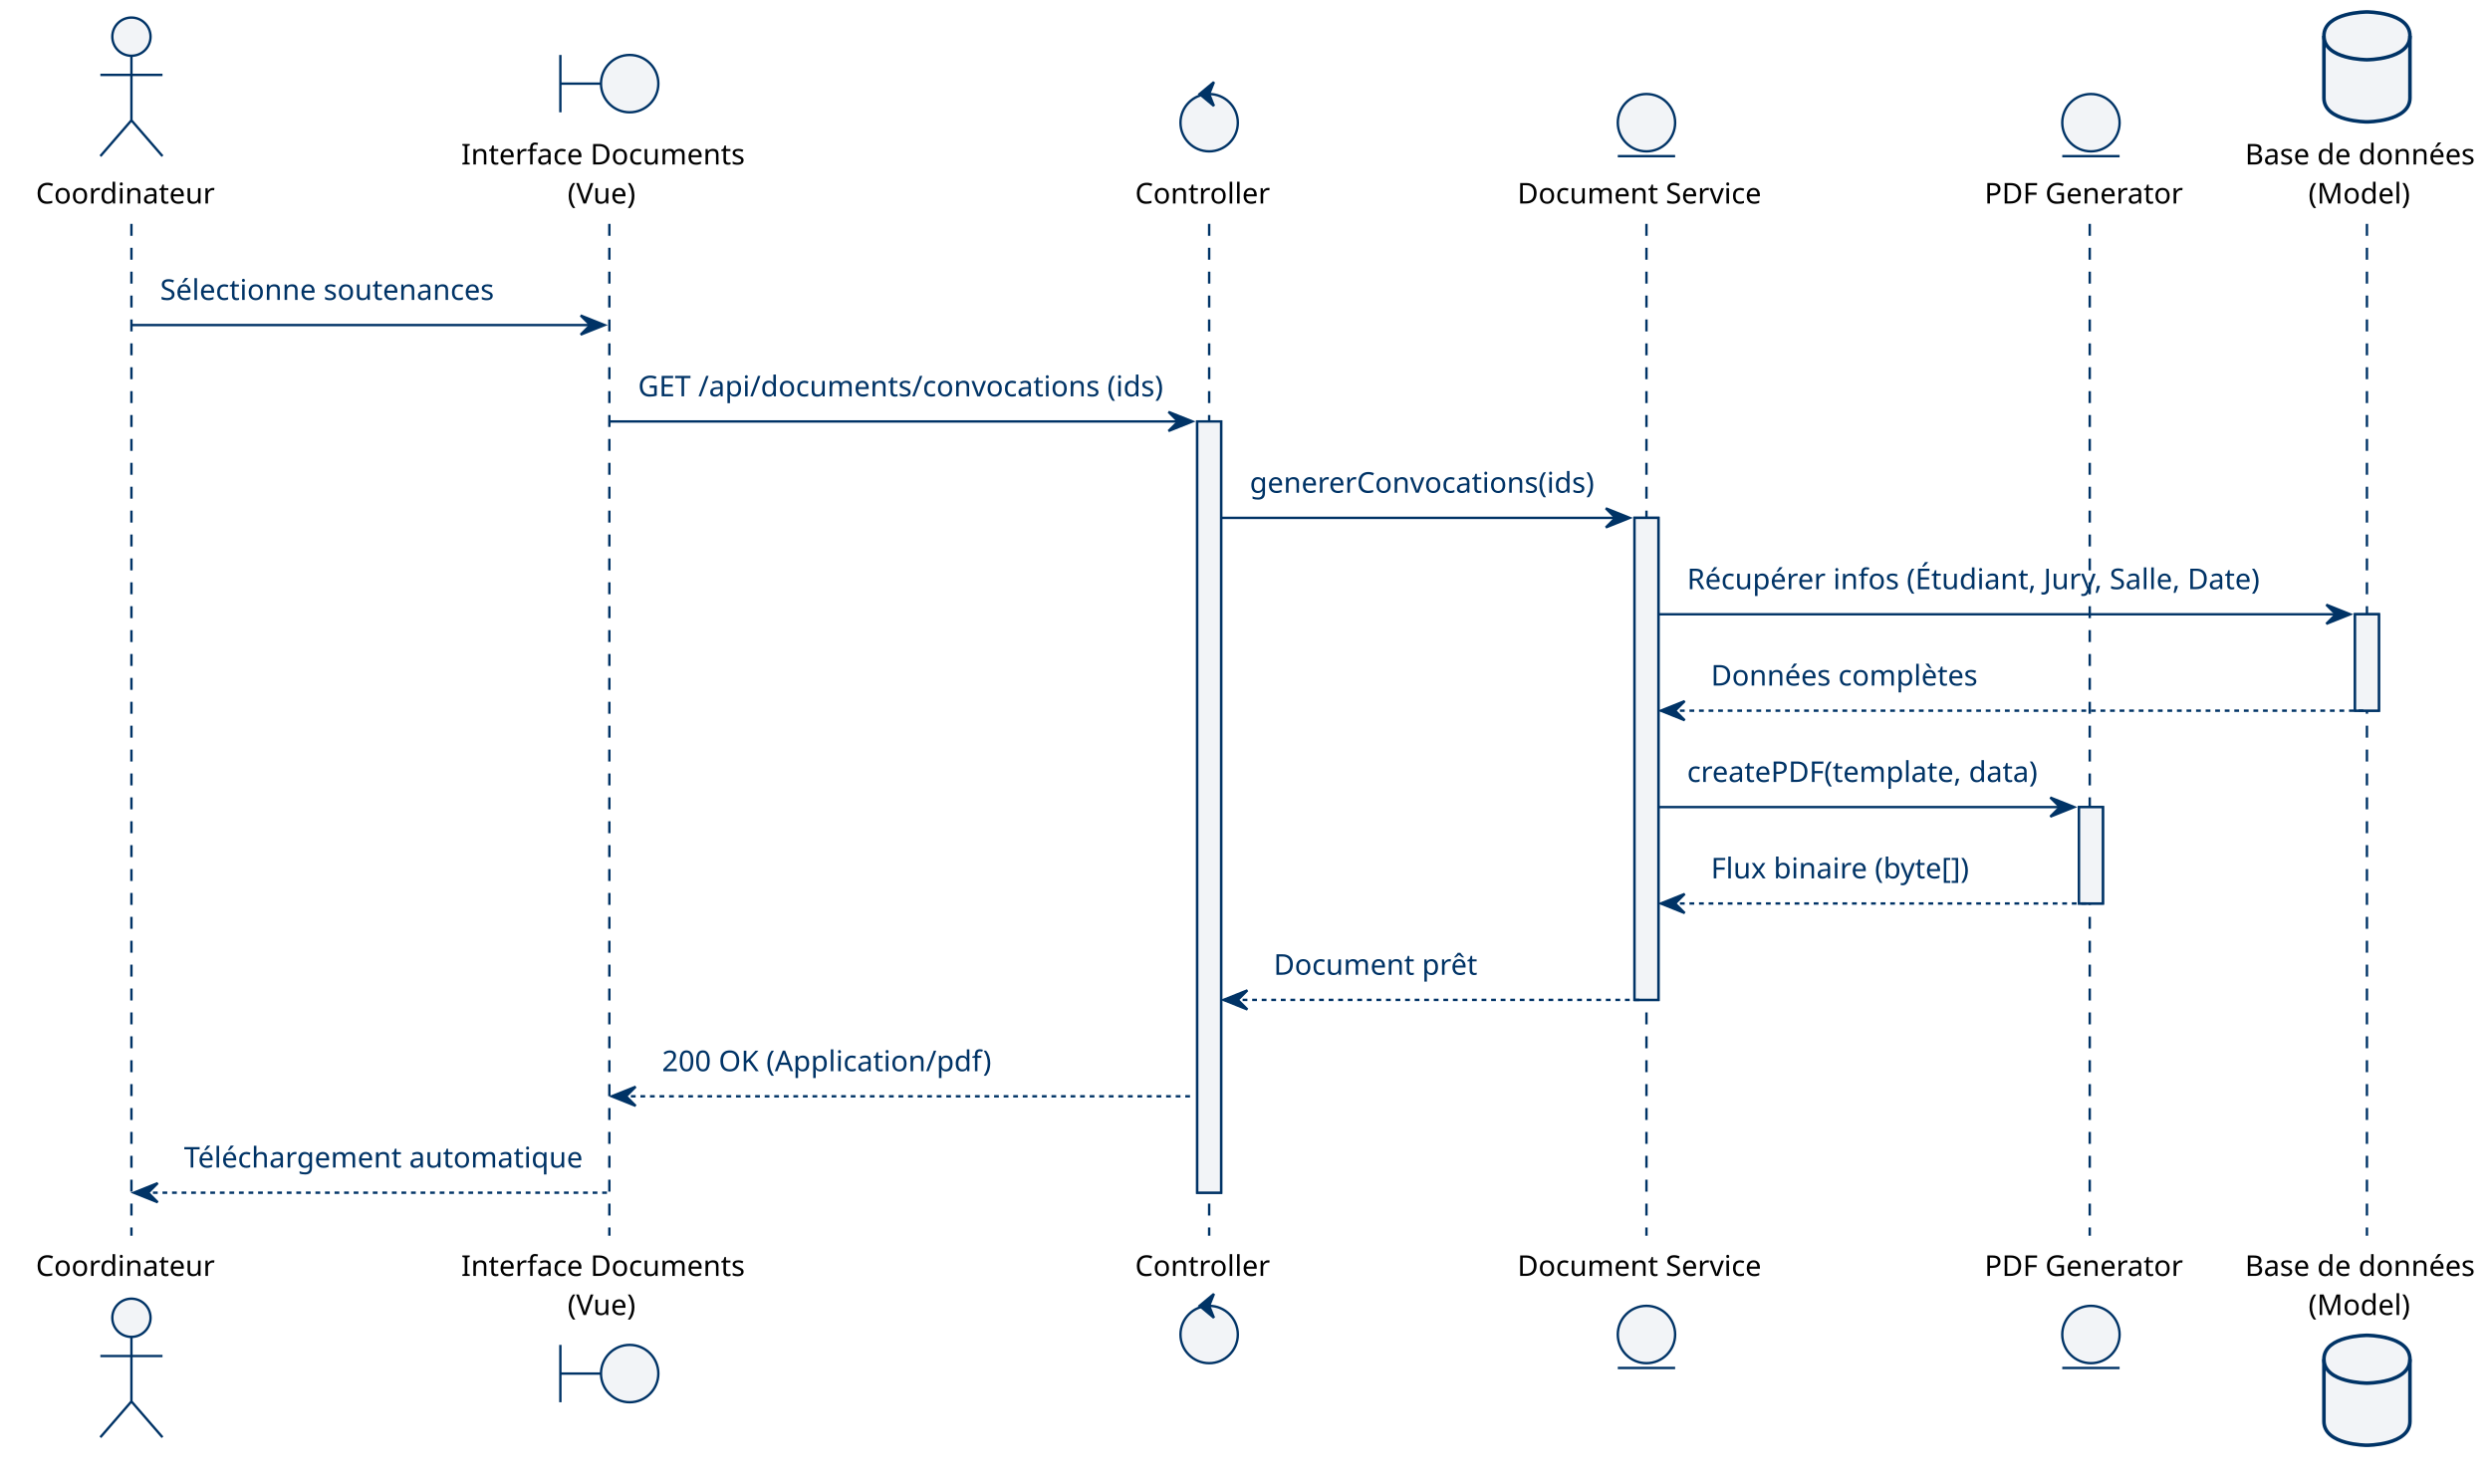
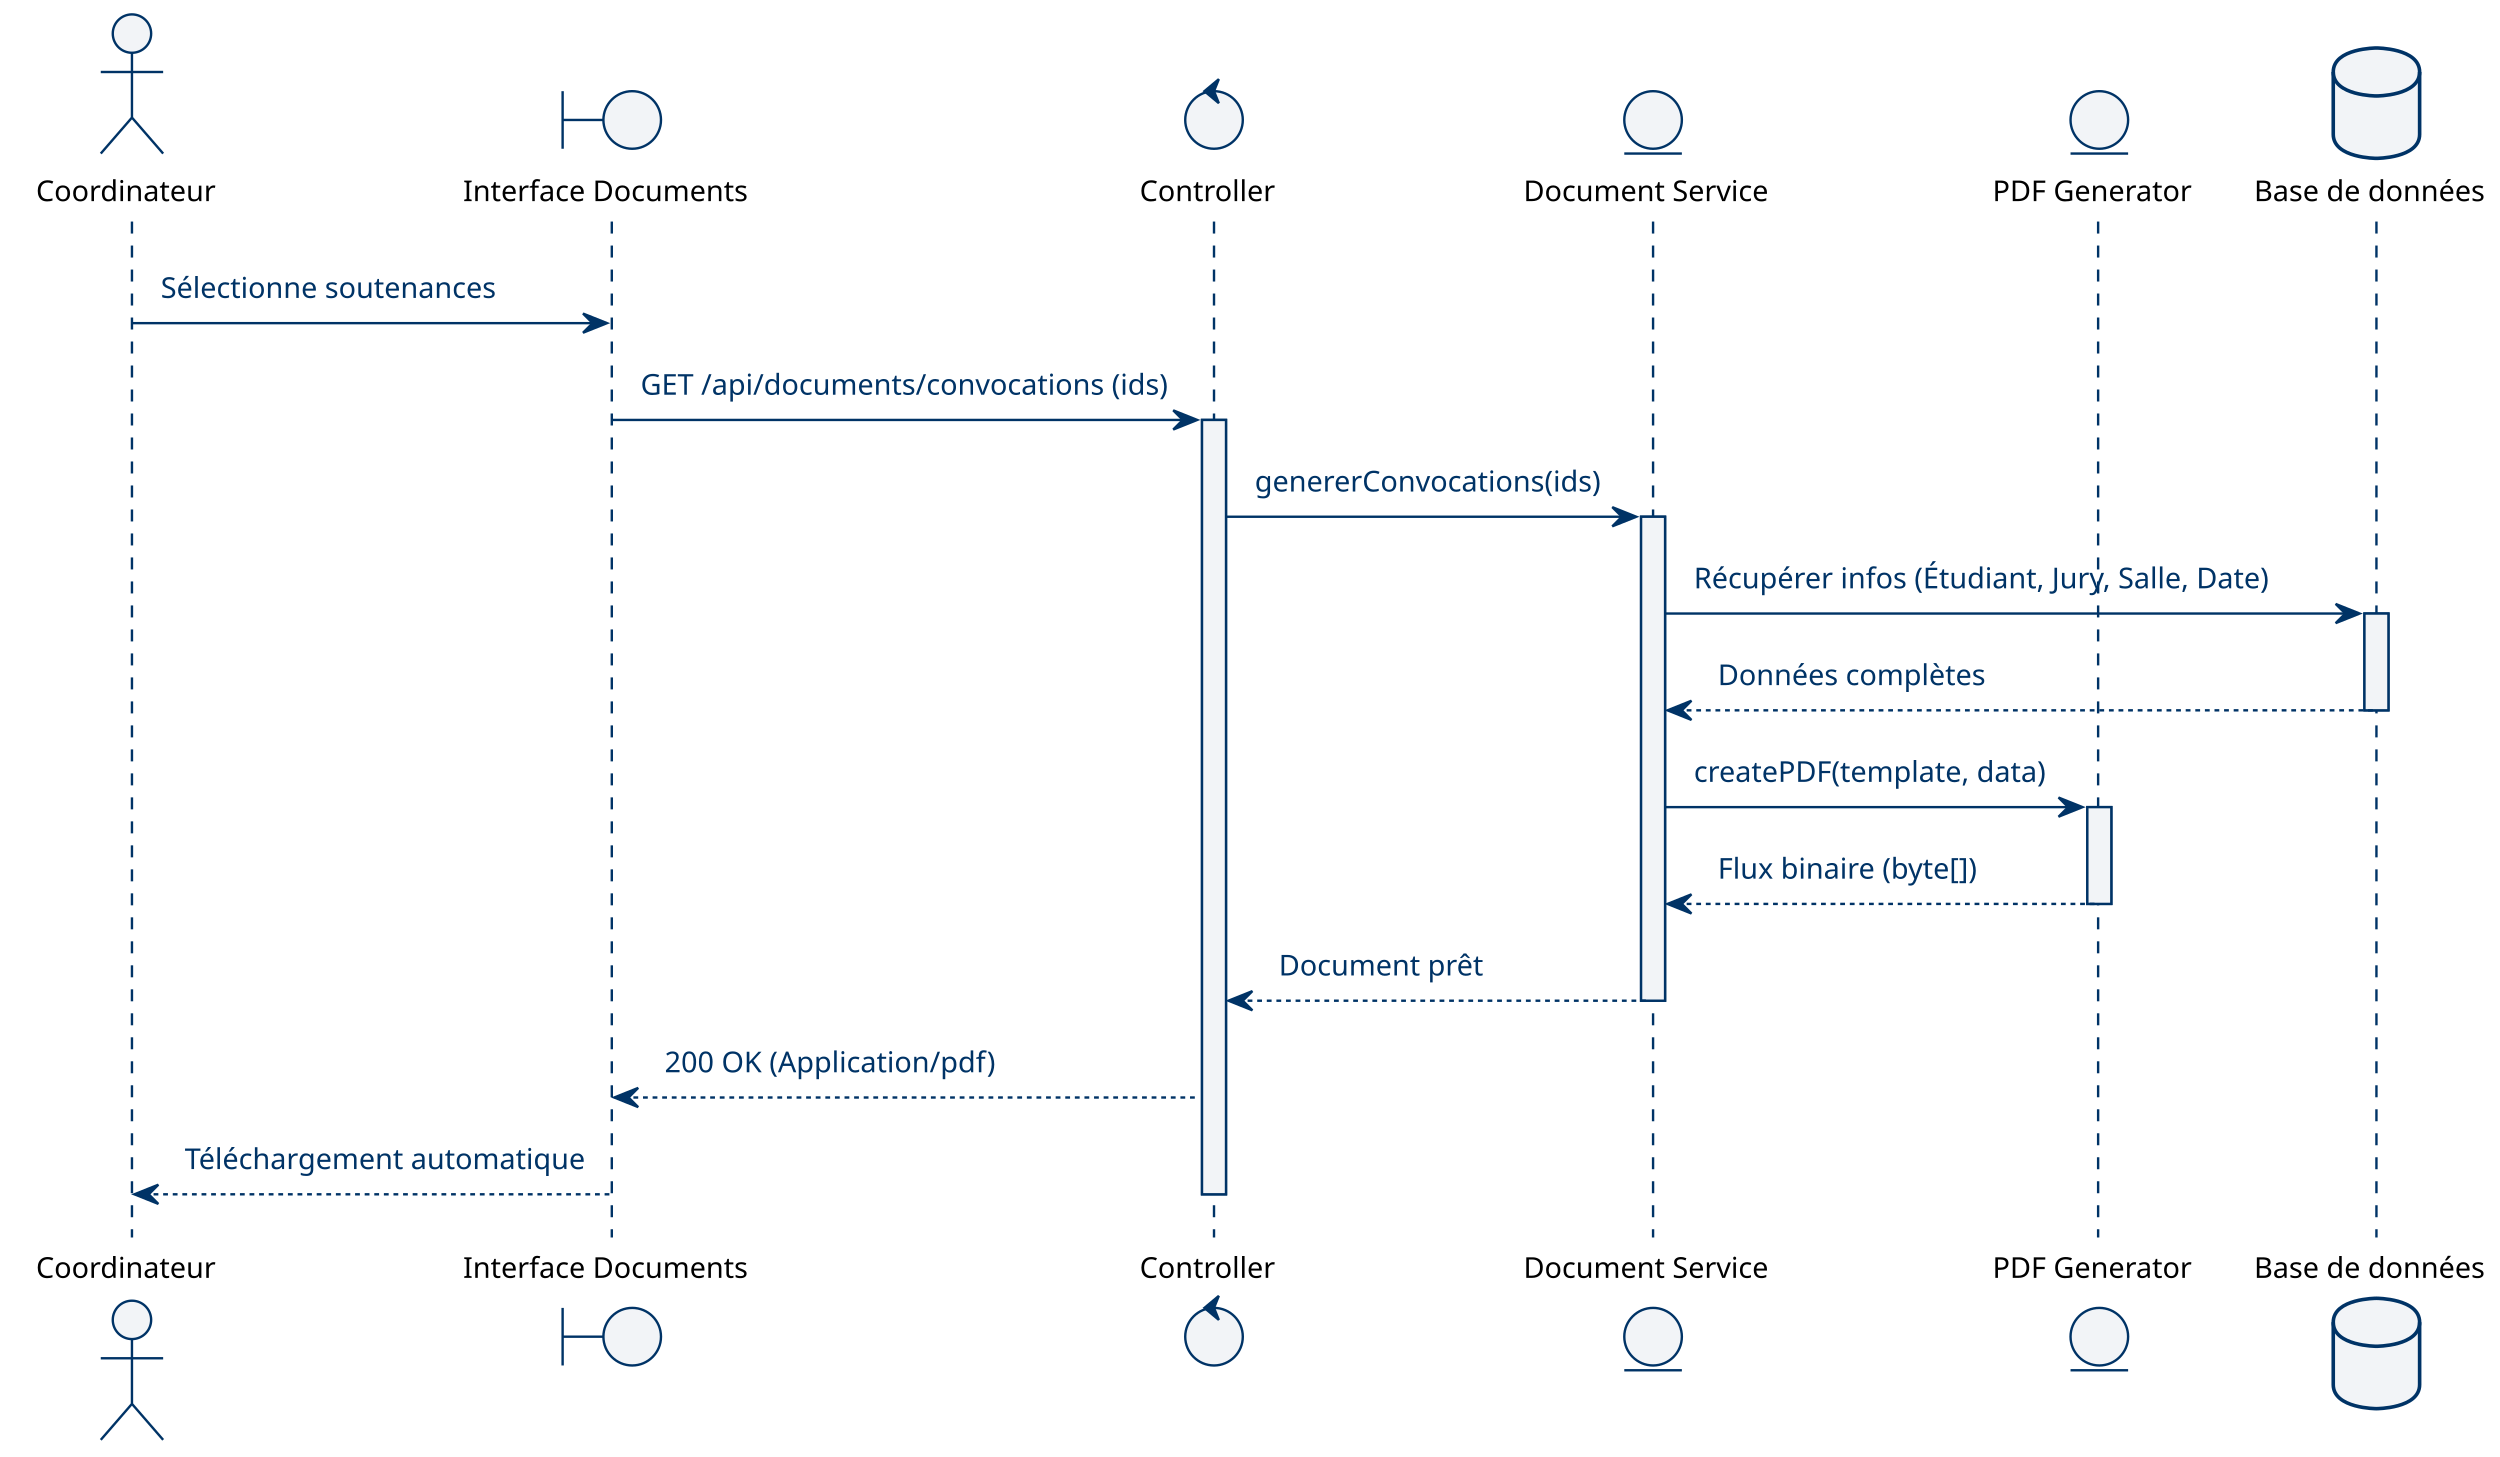
- <svg xmlns="http://www.w3.org/2000/svg" contentStyleType="text/css" height="621px" preserveAspectRatio="none" style="width:1042px;height:621px;background:#FFFFFF;" version="1.1" viewBox="0 0 1042 621" width="1042px" zoomAndPan="magnify">
+ <svg xmlns="http://www.w3.org/2000/svg" contentStyleType="text/css" height="607px" preserveAspectRatio="none" style="width:1042px;height:607px;background:#FFFFFF;" version="1.1" viewBox="0 0 1042 607" width="1042px" zoomAndPan="magnify">
  <defs />
  <g>
-     <rect fill="#F2F4F7" height="322.753" style="stroke:#003366;stroke-width:1.0;" width="10" x="501" y="176.376" />
-     <rect fill="#F2F4F7" height="201.721" style="stroke:#003366;stroke-width:1.0;" width="10" x="684" y="216.721" />
-     <rect fill="#F2F4F7" height="40.344" style="stroke:#003366;stroke-width:1.0;" width="10" x="870" y="337.753" />
-     <rect fill="#F2F4F7" height="40.344" style="stroke:#003366;stroke-width:1.0;" width="10" x="985.5" y="257.065" />
-     <line style="stroke:#003366;stroke-width:1.0;stroke-dasharray:5.0,5.0;" x1="55" x2="55" y1="93.688" y2="517.129" />
-     <line style="stroke:#003366;stroke-width:1.0;stroke-dasharray:5.0,5.0;" x1="255" x2="255" y1="93.688" y2="517.129" />
-     <line style="stroke:#003366;stroke-width:1.0;stroke-dasharray:5.0,5.0;" x1="506" x2="506" y1="93.688" y2="517.129" />
-     <line style="stroke:#003366;stroke-width:1.0;stroke-dasharray:5.0,5.0;" x1="689" x2="689" y1="93.688" y2="517.129" />
-     <line style="stroke:#003366;stroke-width:1.0;stroke-dasharray:5.0,5.0;" x1="874.5" x2="874.5" y1="93.688" y2="517.129" />
-     <line style="stroke:#003366;stroke-width:1.0;stroke-dasharray:5.0,5.0;" x1="990.5" x2="990.5" y1="93.688" y2="517.129" />
-     <text fill="#000000" font-family="sans-serif" font-size="12" lengthAdjust="spacing" textLength="74" x="15" y="85.172">Coordinateur</text>
-     <ellipse cx="55" cy="15.344" fill="#F2F4F7" rx="8" ry="8" style="stroke:#003366;stroke-width:1.0;" />
-     <path d="M55,23.344 L55,50.344 M42,31.344 L68,31.344 M55,50.344 L42,65.344 M55,50.344 L68,65.344 " fill="none" style="stroke:#003366;stroke-width:1.0;" />
-     <text fill="#000000" font-family="sans-serif" font-size="12" lengthAdjust="spacing" textLength="74" x="15" y="533.957">Coordinateur</text>
-     <ellipse cx="55" cy="551.473" fill="#F2F4F7" rx="8" ry="8" style="stroke:#003366;stroke-width:1.0;" />
-     <path d="M55,559.473 L55,586.473 M42,567.473 L68,567.473 M55,586.473 L42,601.473 M55,586.473 L68,601.473 " fill="none" style="stroke:#003366;stroke-width:1.0;" />
-     <text fill="#000000" font-family="sans-serif" font-size="12" lengthAdjust="spacing" textLength="118" x="193" y="68.828">Interface Documents</text>
-     <text fill="#000000" font-family="sans-serif" font-size="12" lengthAdjust="spacing" textLength="29" x="237.5" y="85.172">(Vue)</text>
-     <path d="M234.5,23 L234.5,47 M234.5,35 L251.5,35 " fill="none" style="stroke:#003366;stroke-width:1.0;" />
-     <ellipse cx="263.5" cy="35" fill="#F2F4F7" rx="12" ry="12" style="stroke:#003366;stroke-width:1.0;" />
-     <text fill="#000000" font-family="sans-serif" font-size="12" lengthAdjust="spacing" textLength="118" x="193" y="533.957">Interface Documents</text>
-     <text fill="#000000" font-family="sans-serif" font-size="12" lengthAdjust="spacing" textLength="29" x="237.5" y="550.302">(Vue)</text>
-     <path d="M234.5,562.818 L234.5,586.818 M234.5,574.818 L251.5,574.818 " fill="none" style="stroke:#003366;stroke-width:1.0;" />
-     <ellipse cx="263.5" cy="574.818" fill="#F2F4F7" rx="12" ry="12" style="stroke:#003366;stroke-width:1.0;" />
-     <text fill="#000000" font-family="sans-serif" font-size="12" lengthAdjust="spacing" textLength="56" x="475" y="85.172">Controller</text>
-     <ellipse cx="506" cy="51.344" fill="#F2F4F7" rx="12" ry="12" style="stroke:#003366;stroke-width:1.0;" />
-     <polygon fill="#003366" points="502,39.344,508,34.344,506,39.344,508,44.344,502,39.344" style="stroke:#003366;stroke-width:1.0;" />
-     <text fill="#000000" font-family="sans-serif" font-size="12" lengthAdjust="spacing" textLength="56" x="475" y="533.957">Controller</text>
-     <ellipse cx="506" cy="558.473" fill="#F2F4F7" rx="12" ry="12" style="stroke:#003366;stroke-width:1.0;" />
-     <polygon fill="#003366" points="502,546.473,508,541.473,506,546.473,508,551.473,502,546.473" style="stroke:#003366;stroke-width:1.0;" />
-     <text fill="#000000" font-family="sans-serif" font-size="12" lengthAdjust="spacing" textLength="102" x="635" y="85.172">Document Service</text>
-     <ellipse cx="689" cy="51.344" fill="#F2F4F7" rx="12" ry="12" style="stroke:#003366;stroke-width:1.0;" />
-     <line style="stroke:#003366;stroke-width:1.0;" x1="677" x2="701" y1="65.344" y2="65.344" />
-     <text fill="#000000" font-family="sans-serif" font-size="12" lengthAdjust="spacing" textLength="102" x="635" y="533.957">Document Service</text>
-     <ellipse cx="689" cy="558.473" fill="#F2F4F7" rx="12" ry="12" style="stroke:#003366;stroke-width:1.0;" />
-     <line style="stroke:#003366;stroke-width:1.0;" x1="677" x2="701" y1="572.473" y2="572.473" />
-     <text fill="#000000" font-family="sans-serif" font-size="12" lengthAdjust="spacing" textLength="83" x="830.5" y="85.172">PDF Generator</text>
-     <ellipse cx="875" cy="51.344" fill="#F2F4F7" rx="12" ry="12" style="stroke:#003366;stroke-width:1.0;" />
-     <line style="stroke:#003366;stroke-width:1.0;" x1="863" x2="887" y1="65.344" y2="65.344" />
-     <text fill="#000000" font-family="sans-serif" font-size="12" lengthAdjust="spacing" textLength="83" x="830.5" y="533.957">PDF Generator</text>
-     <ellipse cx="875" cy="558.473" fill="#F2F4F7" rx="12" ry="12" style="stroke:#003366;stroke-width:1.0;" />
-     <line style="stroke:#003366;stroke-width:1.0;" x1="863" x2="887" y1="572.473" y2="572.473" />
-     <text fill="#000000" font-family="sans-serif" font-size="12" lengthAdjust="spacing" textLength="96" x="939.5" y="68.828">Base de données</text>
-     <text fill="#000000" font-family="sans-serif" font-size="12" lengthAdjust="spacing" textLength="43" x="966" y="85.172">(Model)</text>
-     <path d="M972.5,15 C972.5,5 990.5,5 990.5,5 C990.5,5 1008.5,5 1008.5,15 L1008.5,41 C1008.5,51 990.5,51 990.5,51 C990.5,51 972.5,51 972.5,41 L972.5,15 " fill="#F2F4F7" style="stroke:#003366;stroke-width:1.5;" />
-     <path d="M972.5,15 C972.5,25 990.5,25 990.5,25 C990.5,25 1008.5,25 1008.5,15 " fill="none" style="stroke:#003366;stroke-width:1.5;" />
-     <text fill="#000000" font-family="sans-serif" font-size="12" lengthAdjust="spacing" textLength="96" x="939.5" y="533.957">Base de données</text>
-     <text fill="#000000" font-family="sans-serif" font-size="12" lengthAdjust="spacing" textLength="43" x="966" y="550.302">(Model)</text>
-     <path d="M972.5,568.818 C972.5,558.818 990.5,558.818 990.5,558.818 C990.5,558.818 1008.5,558.818 1008.5,568.818 L1008.5,594.818 C1008.5,604.818 990.5,604.818 990.5,604.818 C990.5,604.818 972.5,604.818 972.5,594.818 L972.5,568.818 " fill="#F2F4F7" style="stroke:#003366;stroke-width:1.5;" />
-     <path d="M972.5,568.818 C972.5,578.818 990.5,578.818 990.5,578.818 C990.5,578.818 1008.5,578.818 1008.5,568.818 " fill="none" style="stroke:#003366;stroke-width:1.5;" />
-     <rect fill="#F2F4F7" height="322.753" style="stroke:#003366;stroke-width:1.0;" width="10" x="501" y="176.376" />
-     <rect fill="#F2F4F7" height="201.721" style="stroke:#003366;stroke-width:1.0;" width="10" x="684" y="216.721" />
-     <rect fill="#F2F4F7" height="40.344" style="stroke:#003366;stroke-width:1.0;" width="10" x="870" y="337.753" />
-     <rect fill="#F2F4F7" height="40.344" style="stroke:#003366;stroke-width:1.0;" width="10" x="985.5" y="257.065" />
-     <polygon fill="#003366" points="243,132.032,253,136.032,243,140.032,247,136.032" style="stroke:#003366;stroke-width:1.0;" />
-     <line style="stroke:#003366;stroke-width:1.0;" x1="55" x2="249" y1="136.032" y2="136.032" />
-     <text fill="#003366" font-family="sans-serif" font-size="12" lengthAdjust="spacing" textLength="139" x="67" y="125.516">Sélectionne soutenances</text>
-     <polygon fill="#003366" points="489,172.376,499,176.376,489,180.376,493,176.376" style="stroke:#003366;stroke-width:1.0;" />
-     <line style="stroke:#003366;stroke-width:1.0;" x1="255" x2="495" y1="176.376" y2="176.376" />
-     <text fill="#003366" font-family="sans-serif" font-size="12" lengthAdjust="spacing" textLength="217" x="267" y="165.86">GET /api/documents/convocations (ids)</text>
-     <polygon fill="#003366" points="672,212.721,682,216.721,672,220.721,676,216.721" style="stroke:#003366;stroke-width:1.0;" />
-     <line style="stroke:#003366;stroke-width:1.0;" x1="511" x2="678" y1="216.721" y2="216.721" />
-     <text fill="#003366" font-family="sans-serif" font-size="12" lengthAdjust="spacing" textLength="144" x="523" y="206.204">genererConvocations(ids)</text>
-     <polygon fill="#003366" points="973.5,253.065,983.5,257.065,973.5,261.065,977.5,257.065" style="stroke:#003366;stroke-width:1.0;" />
-     <line style="stroke:#003366;stroke-width:1.0;" x1="694" x2="979.5" y1="257.065" y2="257.065" />
-     <text fill="#003366" font-family="sans-serif" font-size="12" lengthAdjust="spacing" textLength="238" x="706" y="246.549">Récupérer infos (Étudiant, Jury, Salle, Date)</text>
-     <polygon fill="#003366" points="705,293.409,695,297.409,705,301.409,701,297.409" style="stroke:#003366;stroke-width:1.0;" />
-     <line style="stroke:#003366;stroke-width:1.0;stroke-dasharray:2.0,2.0;" x1="699" x2="989.5" y1="297.409" y2="297.409" />
-     <text fill="#003366" font-family="sans-serif" font-size="12" lengthAdjust="spacing" textLength="111" x="716" y="286.893">Données complètes</text>
-     <polygon fill="#003366" points="858,333.753,868,337.753,858,341.753,862,337.753" style="stroke:#003366;stroke-width:1.0;" />
-     <line style="stroke:#003366;stroke-width:1.0;" x1="694" x2="864" y1="337.753" y2="337.753" />
-     <text fill="#003366" font-family="sans-serif" font-size="12" lengthAdjust="spacing" textLength="147" x="706" y="327.237">createPDF(template, data)</text>
-     <polygon fill="#003366" points="705,374.097,695,378.097,705,382.097,701,378.097" style="stroke:#003366;stroke-width:1.0;" />
-     <line style="stroke:#003366;stroke-width:1.0;stroke-dasharray:2.0,2.0;" x1="699" x2="874" y1="378.097" y2="378.097" />
-     <text fill="#003366" font-family="sans-serif" font-size="12" lengthAdjust="spacing" textLength="107" x="716" y="367.581">Flux binaire (byte[])</text>
-     <polygon fill="#003366" points="522,414.441,512,418.441,522,422.441,518,418.441" style="stroke:#003366;stroke-width:1.0;" />
-     <line style="stroke:#003366;stroke-width:1.0;stroke-dasharray:2.0,2.0;" x1="516" x2="688" y1="418.441" y2="418.441" />
-     <text fill="#003366" font-family="sans-serif" font-size="12" lengthAdjust="spacing" textLength="84" x="533" y="407.925">Document prêt</text>
-     <polygon fill="#003366" points="266,454.785,256,458.785,266,462.785,262,458.785" style="stroke:#003366;stroke-width:1.0;" />
-     <line style="stroke:#003366;stroke-width:1.0;stroke-dasharray:2.0,2.0;" x1="260" x2="500" y1="458.785" y2="458.785" />
-     <text fill="#003366" font-family="sans-serif" font-size="12" lengthAdjust="spacing" textLength="135" x="277" y="448.269">200 OK (Application/pdf)</text>
-     <polygon fill="#003366" points="66,495.129,56,499.129,66,503.129,62,499.129" style="stroke:#003366;stroke-width:1.0;" />
-     <line style="stroke:#003366;stroke-width:1.0;stroke-dasharray:2.0,2.0;" x1="60" x2="254" y1="499.129" y2="499.129" />
-     <text fill="#003366" font-family="sans-serif" font-size="12" lengthAdjust="spacing" textLength="166" x="77" y="488.613">Téléchargement automatique</text>
+     <rect fill="#F2F4F7" height="322.753" style="stroke:#003366;stroke-width:1.0;" width="10" x="501" y="175.032" />
+     <rect fill="#F2F4F7" height="201.721" style="stroke:#003366;stroke-width:1.0;" width="10" x="684" y="215.376" />
+     <rect fill="#F2F4F7" height="40.344" style="stroke:#003366;stroke-width:1.0;" width="10" x="870" y="336.409" />
+     <rect fill="#F2F4F7" height="40.344" style="stroke:#003366;stroke-width:1.0;" width="10" x="985.5" y="255.721" />
+     <line style="stroke:#003366;stroke-width:1.0;stroke-dasharray:5.0,5.0;" x1="55" x2="55" y1="92.344" y2="515.785" />
+     <line style="stroke:#003366;stroke-width:1.0;stroke-dasharray:5.0,5.0;" x1="255" x2="255" y1="92.344" y2="515.785" />
+     <line style="stroke:#003366;stroke-width:1.0;stroke-dasharray:5.0,5.0;" x1="506" x2="506" y1="92.344" y2="515.785" />
+     <line style="stroke:#003366;stroke-width:1.0;stroke-dasharray:5.0,5.0;" x1="689" x2="689" y1="92.344" y2="515.785" />
+     <line style="stroke:#003366;stroke-width:1.0;stroke-dasharray:5.0,5.0;" x1="874.5" x2="874.5" y1="92.344" y2="515.785" />
+     <line style="stroke:#003366;stroke-width:1.0;stroke-dasharray:5.0,5.0;" x1="990.5" x2="990.5" y1="92.344" y2="515.785" />
+     <text fill="#000000" font-family="sans-serif" font-size="12" lengthAdjust="spacing" textLength="74" x="15" y="83.828">Coordinateur</text>
+     <ellipse cx="55" cy="14" fill="#F2F4F7" rx="8" ry="8" style="stroke:#003366;stroke-width:1.0;" />
+     <path d="M55,22 L55,49 M42,30 L68,30 M55,49 L42,64 M55,49 L68,64 " fill="none" style="stroke:#003366;stroke-width:1.0;" />
+     <text fill="#000000" font-family="sans-serif" font-size="12" lengthAdjust="spacing" textLength="74" x="15" y="532.613">Coordinateur</text>
+     <ellipse cx="55" cy="550.129" fill="#F2F4F7" rx="8" ry="8" style="stroke:#003366;stroke-width:1.0;" />
+     <path d="M55,558.129 L55,585.129 M42,566.129 L68,566.129 M55,585.129 L42,600.129 M55,585.129 L68,600.129 " fill="none" style="stroke:#003366;stroke-width:1.0;" />
+     <text fill="#000000" font-family="sans-serif" font-size="12" lengthAdjust="spacing" textLength="118" x="193" y="83.828">Interface Documents</text>
+     <path d="M234.5,38 L234.5,62 M234.5,50 L251.5,50 " fill="none" style="stroke:#003366;stroke-width:1.0;" />
+     <ellipse cx="263.5" cy="50" fill="#F2F4F7" rx="12" ry="12" style="stroke:#003366;stroke-width:1.0;" />
+     <text fill="#000000" font-family="sans-serif" font-size="12" lengthAdjust="spacing" textLength="118" x="193" y="532.613">Interface Documents</text>
+     <path d="M234.5,545.129 L234.5,569.129 M234.5,557.129 L251.5,557.129 " fill="none" style="stroke:#003366;stroke-width:1.0;" />
+     <ellipse cx="263.5" cy="557.129" fill="#F2F4F7" rx="12" ry="12" style="stroke:#003366;stroke-width:1.0;" />
+     <text fill="#000000" font-family="sans-serif" font-size="12" lengthAdjust="spacing" textLength="56" x="475" y="83.828">Controller</text>
+     <ellipse cx="506" cy="50" fill="#F2F4F7" rx="12" ry="12" style="stroke:#003366;stroke-width:1.0;" />
+     <polygon fill="#003366" points="502,38,508,33,506,38,508,43,502,38" style="stroke:#003366;stroke-width:1.0;" />
+     <text fill="#000000" font-family="sans-serif" font-size="12" lengthAdjust="spacing" textLength="56" x="475" y="532.613">Controller</text>
+     <ellipse cx="506" cy="557.129" fill="#F2F4F7" rx="12" ry="12" style="stroke:#003366;stroke-width:1.0;" />
+     <polygon fill="#003366" points="502,545.129,508,540.129,506,545.129,508,550.129,502,545.129" style="stroke:#003366;stroke-width:1.0;" />
+     <text fill="#000000" font-family="sans-serif" font-size="12" lengthAdjust="spacing" textLength="102" x="635" y="83.828">Document Service</text>
+     <ellipse cx="689" cy="50" fill="#F2F4F7" rx="12" ry="12" style="stroke:#003366;stroke-width:1.0;" />
+     <line style="stroke:#003366;stroke-width:1.0;" x1="677" x2="701" y1="64" y2="64" />
+     <text fill="#000000" font-family="sans-serif" font-size="12" lengthAdjust="spacing" textLength="102" x="635" y="532.613">Document Service</text>
+     <ellipse cx="689" cy="557.129" fill="#F2F4F7" rx="12" ry="12" style="stroke:#003366;stroke-width:1.0;" />
+     <line style="stroke:#003366;stroke-width:1.0;" x1="677" x2="701" y1="571.129" y2="571.129" />
+     <text fill="#000000" font-family="sans-serif" font-size="12" lengthAdjust="spacing" textLength="83" x="830.5" y="83.828">PDF Generator</text>
+     <ellipse cx="875" cy="50" fill="#F2F4F7" rx="12" ry="12" style="stroke:#003366;stroke-width:1.0;" />
+     <line style="stroke:#003366;stroke-width:1.0;" x1="863" x2="887" y1="64" y2="64" />
+     <text fill="#000000" font-family="sans-serif" font-size="12" lengthAdjust="spacing" textLength="83" x="830.5" y="532.613">PDF Generator</text>
+     <ellipse cx="875" cy="557.129" fill="#F2F4F7" rx="12" ry="12" style="stroke:#003366;stroke-width:1.0;" />
+     <line style="stroke:#003366;stroke-width:1.0;" x1="863" x2="887" y1="571.129" y2="571.129" />
+     <text fill="#000000" font-family="sans-serif" font-size="12" lengthAdjust="spacing" textLength="96" x="939.5" y="83.828">Base de données</text>
+     <path d="M972.5,30 C972.5,20 990.5,20 990.5,20 C990.5,20 1008.5,20 1008.5,30 L1008.5,56 C1008.5,66 990.5,66 990.5,66 C990.5,66 972.5,66 972.5,56 L972.5,30 " fill="#F2F4F7" style="stroke:#003366;stroke-width:1.5;" />
+     <path d="M972.5,30 C972.5,40 990.5,40 990.5,40 C990.5,40 1008.5,40 1008.5,30 " fill="none" style="stroke:#003366;stroke-width:1.5;" />
+     <text fill="#000000" font-family="sans-serif" font-size="12" lengthAdjust="spacing" textLength="96" x="939.5" y="532.613">Base de données</text>
+     <path d="M972.5,551.129 C972.5,541.129 990.5,541.129 990.5,541.129 C990.5,541.129 1008.5,541.129 1008.5,551.129 L1008.5,577.129 C1008.5,587.129 990.5,587.129 990.5,587.129 C990.5,587.129 972.5,587.129 972.5,577.129 L972.5,551.129 " fill="#F2F4F7" style="stroke:#003366;stroke-width:1.5;" />
+     <path d="M972.5,551.129 C972.5,561.129 990.5,561.129 990.5,561.129 C990.5,561.129 1008.5,561.129 1008.5,551.129 " fill="none" style="stroke:#003366;stroke-width:1.5;" />
+     <rect fill="#F2F4F7" height="322.753" style="stroke:#003366;stroke-width:1.0;" width="10" x="501" y="175.032" />
+     <rect fill="#F2F4F7" height="201.721" style="stroke:#003366;stroke-width:1.0;" width="10" x="684" y="215.376" />
+     <rect fill="#F2F4F7" height="40.344" style="stroke:#003366;stroke-width:1.0;" width="10" x="870" y="336.409" />
+     <rect fill="#F2F4F7" height="40.344" style="stroke:#003366;stroke-width:1.0;" width="10" x="985.5" y="255.721" />
+     <polygon fill="#003366" points="243,130.688,253,134.688,243,138.688,247,134.688" style="stroke:#003366;stroke-width:1.0;" />
+     <line style="stroke:#003366;stroke-width:1.0;" x1="55" x2="249" y1="134.688" y2="134.688" />
+     <text fill="#003366" font-family="sans-serif" font-size="12" lengthAdjust="spacing" textLength="139" x="67" y="124.172">Sélectionne soutenances</text>
+     <polygon fill="#003366" points="489,171.032,499,175.032,489,179.032,493,175.032" style="stroke:#003366;stroke-width:1.0;" />
+     <line style="stroke:#003366;stroke-width:1.0;" x1="255" x2="495" y1="175.032" y2="175.032" />
+     <text fill="#003366" font-family="sans-serif" font-size="12" lengthAdjust="spacing" textLength="217" x="267" y="164.516">GET /api/documents/convocations (ids)</text>
+     <polygon fill="#003366" points="672,211.376,682,215.376,672,219.376,676,215.376" style="stroke:#003366;stroke-width:1.0;" />
+     <line style="stroke:#003366;stroke-width:1.0;" x1="511" x2="678" y1="215.376" y2="215.376" />
+     <text fill="#003366" font-family="sans-serif" font-size="12" lengthAdjust="spacing" textLength="144" x="523" y="204.86">genererConvocations(ids)</text>
+     <polygon fill="#003366" points="973.5,251.721,983.5,255.721,973.5,259.721,977.5,255.721" style="stroke:#003366;stroke-width:1.0;" />
+     <line style="stroke:#003366;stroke-width:1.0;" x1="694" x2="979.5" y1="255.721" y2="255.721" />
+     <text fill="#003366" font-family="sans-serif" font-size="12" lengthAdjust="spacing" textLength="238" x="706" y="245.204">Récupérer infos (Étudiant, Jury, Salle, Date)</text>
+     <polygon fill="#003366" points="705,292.065,695,296.065,705,300.065,701,296.065" style="stroke:#003366;stroke-width:1.0;" />
+     <line style="stroke:#003366;stroke-width:1.0;stroke-dasharray:2.0,2.0;" x1="699" x2="989.5" y1="296.065" y2="296.065" />
+     <text fill="#003366" font-family="sans-serif" font-size="12" lengthAdjust="spacing" textLength="111" x="716" y="285.549">Données complètes</text>
+     <polygon fill="#003366" points="858,332.409,868,336.409,858,340.409,862,336.409" style="stroke:#003366;stroke-width:1.0;" />
+     <line style="stroke:#003366;stroke-width:1.0;" x1="694" x2="864" y1="336.409" y2="336.409" />
+     <text fill="#003366" font-family="sans-serif" font-size="12" lengthAdjust="spacing" textLength="147" x="706" y="325.893">createPDF(template, data)</text>
+     <polygon fill="#003366" points="705,372.753,695,376.753,705,380.753,701,376.753" style="stroke:#003366;stroke-width:1.0;" />
+     <line style="stroke:#003366;stroke-width:1.0;stroke-dasharray:2.0,2.0;" x1="699" x2="874" y1="376.753" y2="376.753" />
+     <text fill="#003366" font-family="sans-serif" font-size="12" lengthAdjust="spacing" textLength="107" x="716" y="366.237">Flux binaire (byte[])</text>
+     <polygon fill="#003366" points="522,413.097,512,417.097,522,421.097,518,417.097" style="stroke:#003366;stroke-width:1.0;" />
+     <line style="stroke:#003366;stroke-width:1.0;stroke-dasharray:2.0,2.0;" x1="516" x2="688" y1="417.097" y2="417.097" />
+     <text fill="#003366" font-family="sans-serif" font-size="12" lengthAdjust="spacing" textLength="84" x="533" y="406.581">Document prêt</text>
+     <polygon fill="#003366" points="266,453.441,256,457.441,266,461.441,262,457.441" style="stroke:#003366;stroke-width:1.0;" />
+     <line style="stroke:#003366;stroke-width:1.0;stroke-dasharray:2.0,2.0;" x1="260" x2="500" y1="457.441" y2="457.441" />
+     <text fill="#003366" font-family="sans-serif" font-size="12" lengthAdjust="spacing" textLength="135" x="277" y="446.925">200 OK (Application/pdf)</text>
+     <polygon fill="#003366" points="66,493.785,56,497.785,66,501.785,62,497.785" style="stroke:#003366;stroke-width:1.0;" />
+     <line style="stroke:#003366;stroke-width:1.0;stroke-dasharray:2.0,2.0;" x1="60" x2="254" y1="497.785" y2="497.785" />
+     <text fill="#003366" font-family="sans-serif" font-size="12" lengthAdjust="spacing" textLength="166" x="77" y="487.269">Téléchargement automatique</text>
  </g>
</svg>
